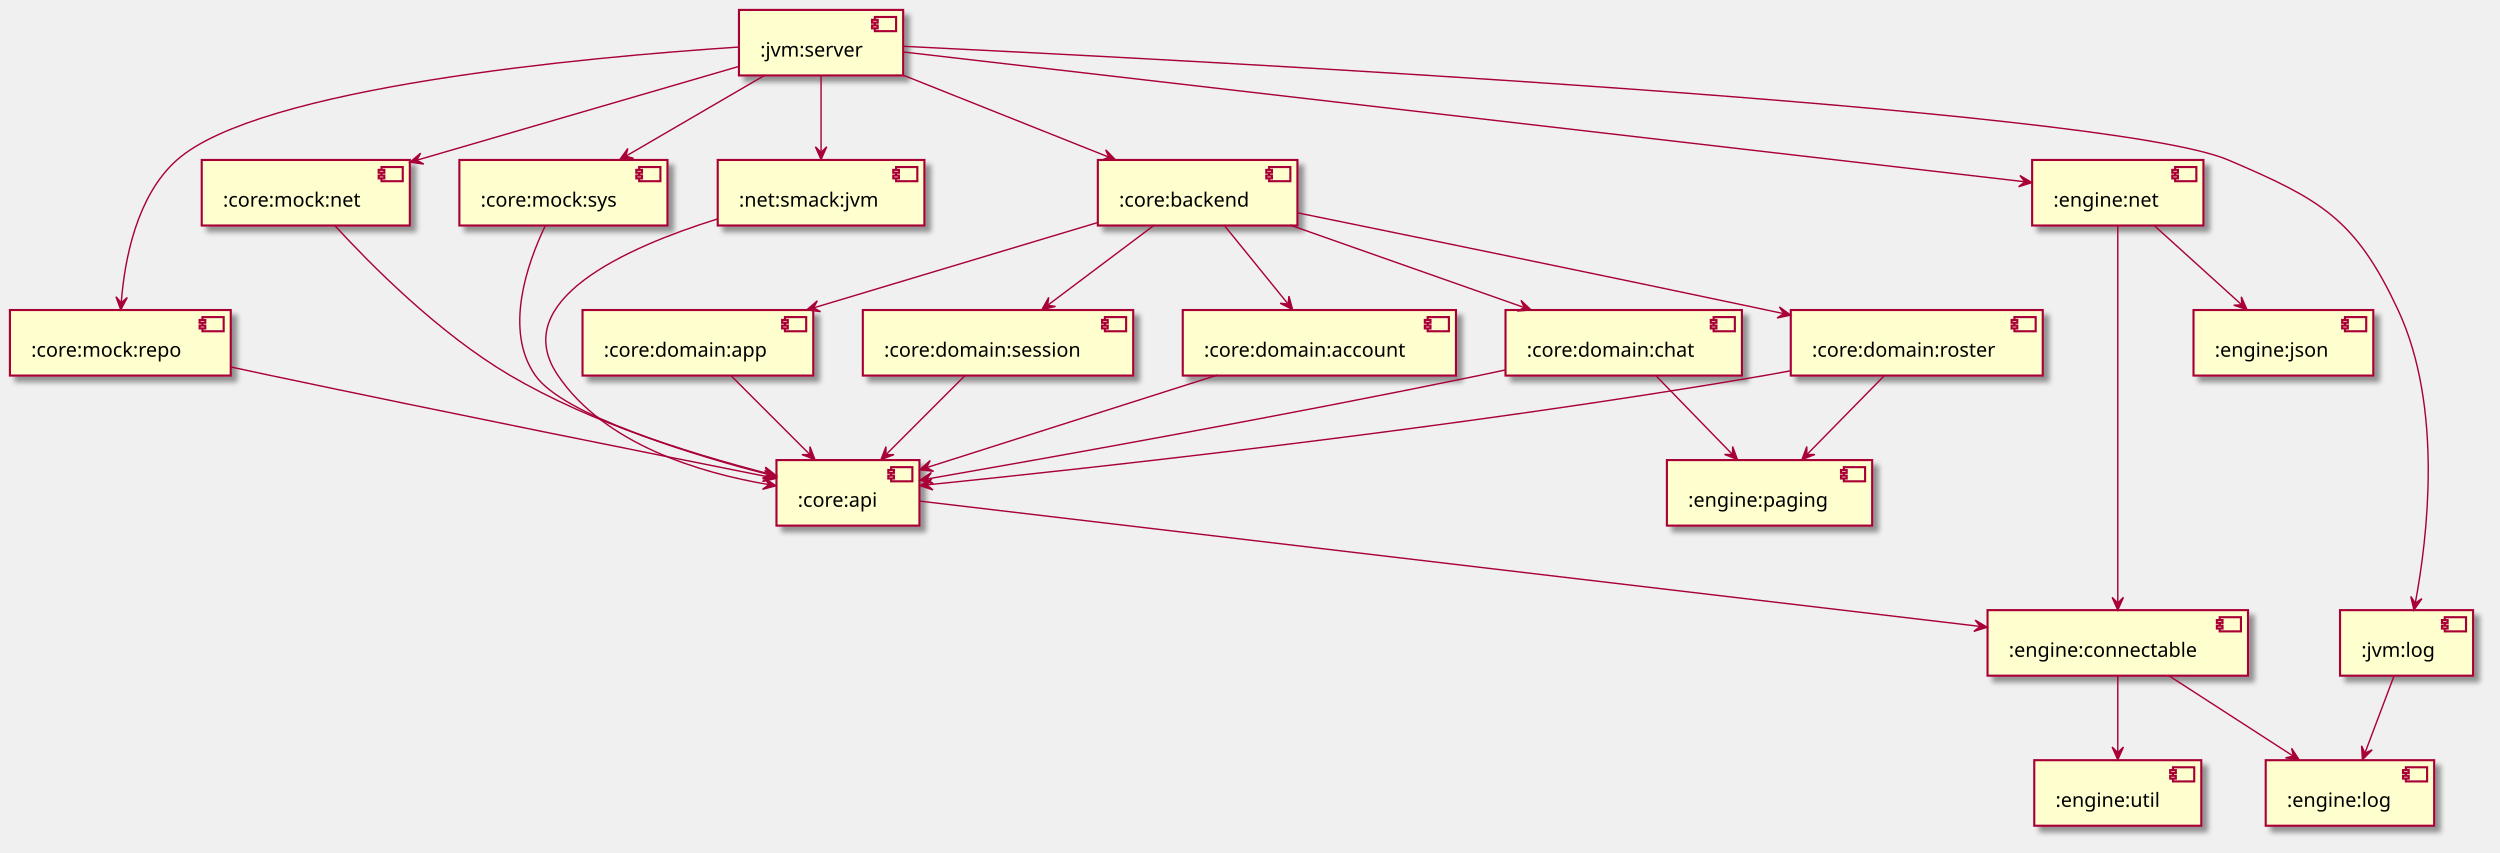
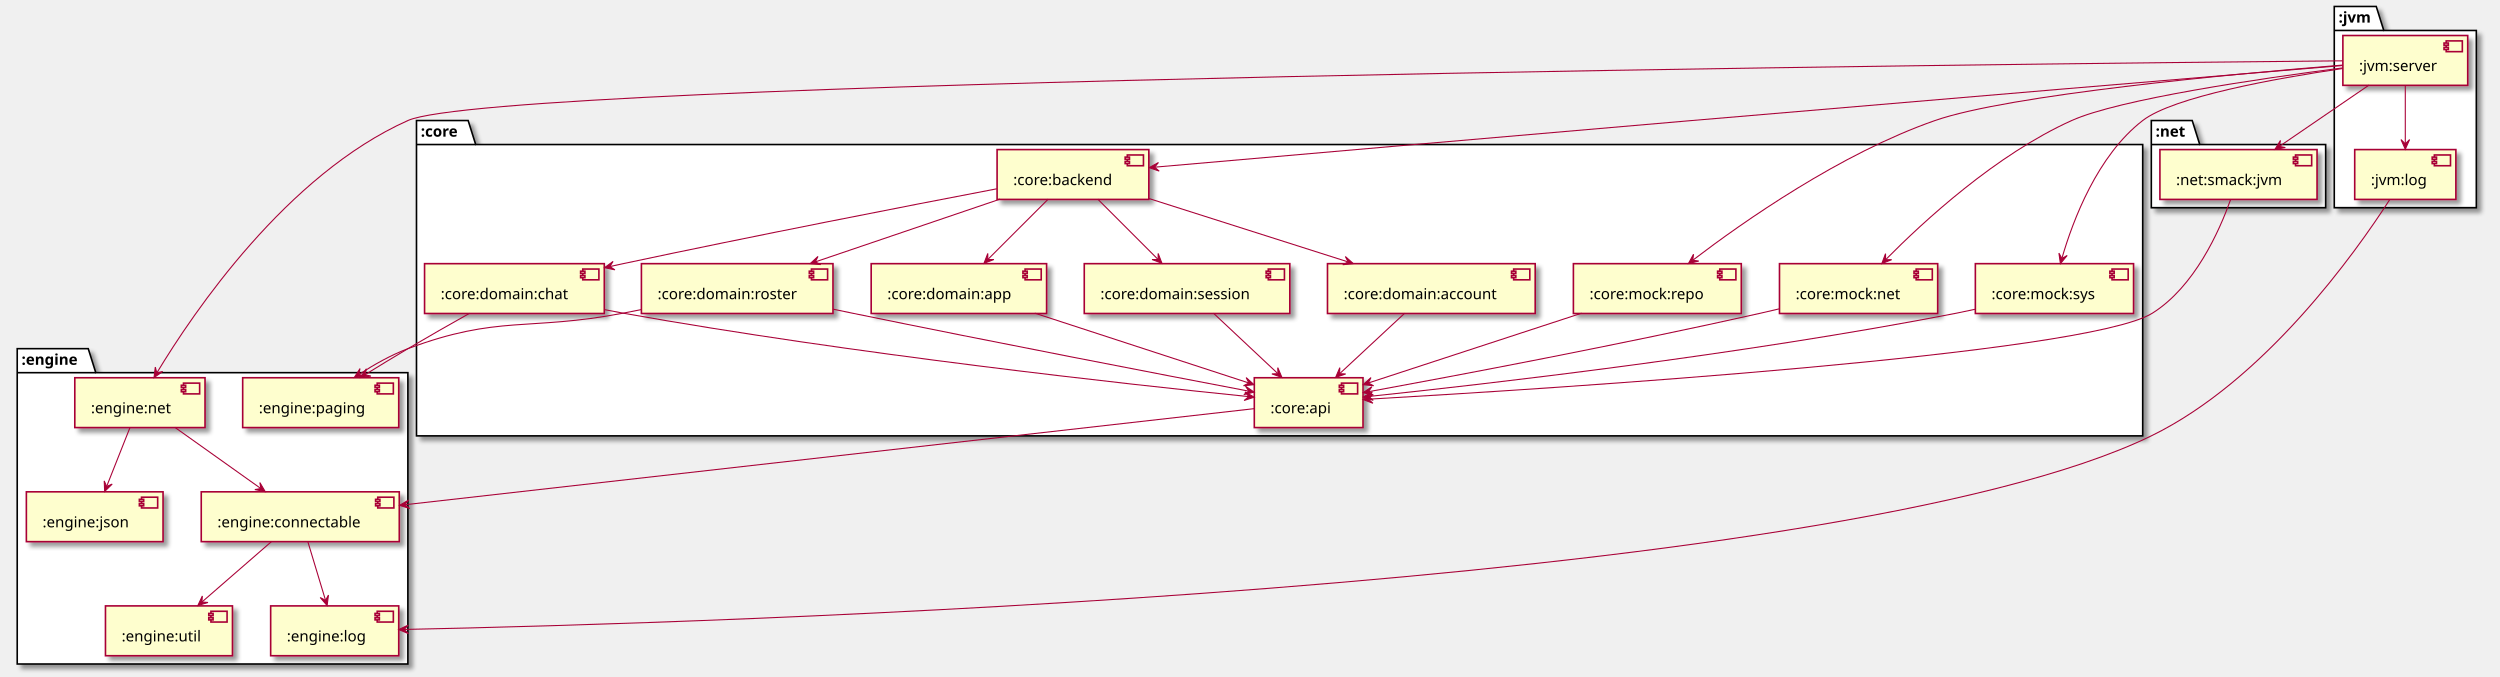
- <svg xmlns="http://www.w3.org/2000/svg" contentScriptType="application/ecmascript" contentStyleType="text/css" height="602px" preserveAspectRatio="none" style="width:1766px;height:602px;" version="1.1" viewBox="0 0 1766 602" width="1766px" zoomAndPan="magnify">
+ <svg xmlns="http://www.w3.org/2000/svg" contentScriptType="application/ecmascript" contentStyleType="text/css" height="629px" preserveAspectRatio="none" style="width:2323px;height:629px;" version="1.1" viewBox="0 0 2323 629" width="2323px" zoomAndPan="magnify">
  <defs>
-     <filter height="300%" id="f1m7m5unvkmcjv" width="300%" x="-1" y="-1">
+     <filter height="300%" id="f164h0m2wcrbel" width="300%" x="-1" y="-1">
      <feGaussianBlur result="blurOut" stdDeviation="2.0" />
      <feColorMatrix in="blurOut" result="blurOut2" type="matrix" values="0 0 0 0 0 0 0 0 0 0 0 0 0 0 0 0 0 0 .4 0" />
      <feOffset dx="4.0" dy="4.0" in="blurOut2" result="blurOut3" />
      <feBlend in="SourceGraphic" in2="blurOut3" mode="normal" />
    </filter>
  </defs>
  <g>
-     <rect fill="#FEFECE" filter="url(#f1m7m5unvkmcjv)" height="46.297" style="stroke: #A80036; stroke-width: 1.5;" width="156" x="7" y="219" />
-     <rect fill="#FEFECE" height="10" style="stroke: #A80036; stroke-width: 1.5;" width="15" x="143" y="224" />
-     <rect fill="#FEFECE" height="2" style="stroke: #A80036; stroke-width: 1.5;" width="4" x="141" y="226" />
-     <rect fill="#FEFECE" height="2" style="stroke: #A80036; stroke-width: 1.5;" width="4" x="141" y="230" />
-     <text fill="#000000" font-family="sans-serif" font-size="14" lengthAdjust="spacingAndGlyphs" textLength="116" x="22" y="251.995">:core:mock:repo</text>
-     <rect fill="#FEFECE" filter="url(#f1m7m5unvkmcjv)" height="46.297" style="stroke: #A80036; stroke-width: 1.5;" width="101" x="548.5" y="325" />
-     <rect fill="#FEFECE" height="10" style="stroke: #A80036; stroke-width: 1.5;" width="15" x="629.5" y="330" />
-     <rect fill="#FEFECE" height="2" style="stroke: #A80036; stroke-width: 1.5;" width="4" x="627.5" y="332" />
-     <rect fill="#FEFECE" height="2" style="stroke: #A80036; stroke-width: 1.5;" width="4" x="627.5" y="336" />
-     <text fill="#000000" font-family="sans-serif" font-size="14" lengthAdjust="spacingAndGlyphs" textLength="61" x="563.5" y="357.995">:core:api</text>
-     <rect fill="#FEFECE" filter="url(#f1m7m5unvkmcjv)" height="46.297" style="stroke: #A80036; stroke-width: 1.5;" width="147" x="142.5" y="113" />
-     <rect fill="#FEFECE" height="10" style="stroke: #A80036; stroke-width: 1.5;" width="15" x="269.5" y="118" />
-     <rect fill="#FEFECE" height="2" style="stroke: #A80036; stroke-width: 1.5;" width="4" x="267.5" y="120" />
-     <rect fill="#FEFECE" height="2" style="stroke: #A80036; stroke-width: 1.5;" width="4" x="267.5" y="124" />
-     <text fill="#000000" font-family="sans-serif" font-size="14" lengthAdjust="spacingAndGlyphs" textLength="107" x="157.5" y="145.995">:core:mock:net</text>
-     <rect fill="#FEFECE" filter="url(#f1m7m5unvkmcjv)" height="46.297" style="stroke: #A80036; stroke-width: 1.5;" width="147" x="324.5" y="113" />
-     <rect fill="#FEFECE" height="10" style="stroke: #A80036; stroke-width: 1.5;" width="15" x="451.5" y="118" />
-     <rect fill="#FEFECE" height="2" style="stroke: #A80036; stroke-width: 1.5;" width="4" x="449.5" y="120" />
-     <rect fill="#FEFECE" height="2" style="stroke: #A80036; stroke-width: 1.5;" width="4" x="449.5" y="124" />
-     <text fill="#000000" font-family="sans-serif" font-size="14" lengthAdjust="spacingAndGlyphs" textLength="107" x="339.5" y="145.995">:core:mock:sys</text>
-     <rect fill="#FEFECE" filter="url(#f1m7m5unvkmcjv)" height="46.297" style="stroke: #A80036; stroke-width: 1.5;" width="146" x="507" y="113" />
-     <rect fill="#FEFECE" height="10" style="stroke: #A80036; stroke-width: 1.5;" width="15" x="633" y="118" />
-     <rect fill="#FEFECE" height="2" style="stroke: #A80036; stroke-width: 1.5;" width="4" x="631" y="120" />
-     <rect fill="#FEFECE" height="2" style="stroke: #A80036; stroke-width: 1.5;" width="4" x="631" y="124" />
-     <text fill="#000000" font-family="sans-serif" font-size="14" lengthAdjust="spacingAndGlyphs" textLength="106" x="522" y="145.995">:net:smack:jvm</text>
-     <rect fill="#FEFECE" filter="url(#f1m7m5unvkmcjv)" height="46.297" style="stroke: #A80036; stroke-width: 1.5;" width="141" x="775.5" y="113" />
-     <rect fill="#FEFECE" height="10" style="stroke: #A80036; stroke-width: 1.5;" width="15" x="896.5" y="118" />
-     <rect fill="#FEFECE" height="2" style="stroke: #A80036; stroke-width: 1.5;" width="4" x="894.5" y="120" />
-     <rect fill="#FEFECE" height="2" style="stroke: #A80036; stroke-width: 1.5;" width="4" x="894.5" y="124" />
-     <text fill="#000000" font-family="sans-serif" font-size="14" lengthAdjust="spacingAndGlyphs" textLength="101" x="790.5" y="145.995">:core:backend</text>
-     <rect fill="#FEFECE" filter="url(#f1m7m5unvkmcjv)" height="46.297" style="stroke: #A80036; stroke-width: 1.5;" width="163" x="411.5" y="219" />
-     <rect fill="#FEFECE" height="10" style="stroke: #A80036; stroke-width: 1.5;" width="15" x="554.5" y="224" />
-     <rect fill="#FEFECE" height="2" style="stroke: #A80036; stroke-width: 1.5;" width="4" x="552.5" y="226" />
-     <rect fill="#FEFECE" height="2" style="stroke: #A80036; stroke-width: 1.5;" width="4" x="552.5" y="230" />
-     <text fill="#000000" font-family="sans-serif" font-size="14" lengthAdjust="spacingAndGlyphs" textLength="123" x="426.5" y="251.995">:core:domain:app</text>
-     <rect fill="#FEFECE" filter="url(#f1m7m5unvkmcjv)" height="46.297" style="stroke: #A80036; stroke-width: 1.5;" width="191" x="609.5" y="219" />
-     <rect fill="#FEFECE" height="10" style="stroke: #A80036; stroke-width: 1.5;" width="15" x="780.5" y="224" />
-     <rect fill="#FEFECE" height="2" style="stroke: #A80036; stroke-width: 1.5;" width="4" x="778.5" y="226" />
-     <rect fill="#FEFECE" height="2" style="stroke: #A80036; stroke-width: 1.5;" width="4" x="778.5" y="230" />
-     <text fill="#000000" font-family="sans-serif" font-size="14" lengthAdjust="spacingAndGlyphs" textLength="151" x="624.5" y="251.995">:core:domain:session</text>
-     <rect fill="#FEFECE" filter="url(#f1m7m5unvkmcjv)" height="46.297" style="stroke: #A80036; stroke-width: 1.5;" width="193" x="835.5" y="219" />
-     <rect fill="#FEFECE" height="10" style="stroke: #A80036; stroke-width: 1.5;" width="15" x="1008.5" y="224" />
-     <rect fill="#FEFECE" height="2" style="stroke: #A80036; stroke-width: 1.5;" width="4" x="1006.5" y="226" />
-     <rect fill="#FEFECE" height="2" style="stroke: #A80036; stroke-width: 1.5;" width="4" x="1006.5" y="230" />
-     <text fill="#000000" font-family="sans-serif" font-size="14" lengthAdjust="spacingAndGlyphs" textLength="153" x="850.5" y="251.995">:core:domain:account</text>
-     <rect fill="#FEFECE" filter="url(#f1m7m5unvkmcjv)" height="46.297" style="stroke: #A80036; stroke-width: 1.5;" width="167" x="1063.5" y="219" />
-     <rect fill="#FEFECE" height="10" style="stroke: #A80036; stroke-width: 1.5;" width="15" x="1210.5" y="224" />
-     <rect fill="#FEFECE" height="2" style="stroke: #A80036; stroke-width: 1.5;" width="4" x="1208.5" y="226" />
-     <rect fill="#FEFECE" height="2" style="stroke: #A80036; stroke-width: 1.5;" width="4" x="1208.5" y="230" />
-     <text fill="#000000" font-family="sans-serif" font-size="14" lengthAdjust="spacingAndGlyphs" textLength="127" x="1078.5" y="251.995">:core:domain:chat</text>
-     <rect fill="#FEFECE" filter="url(#f1m7m5unvkmcjv)" height="46.297" style="stroke: #A80036; stroke-width: 1.5;" width="178" x="1265" y="219" />
-     <rect fill="#FEFECE" height="10" style="stroke: #A80036; stroke-width: 1.5;" width="15" x="1423" y="224" />
-     <rect fill="#FEFECE" height="2" style="stroke: #A80036; stroke-width: 1.5;" width="4" x="1421" y="226" />
-     <rect fill="#FEFECE" height="2" style="stroke: #A80036; stroke-width: 1.5;" width="4" x="1421" y="230" />
-     <text fill="#000000" font-family="sans-serif" font-size="14" lengthAdjust="spacingAndGlyphs" textLength="138" x="1280" y="251.995">:core:domain:roster</text>
-     <rect fill="#FEFECE" filter="url(#f1m7m5unvkmcjv)" height="46.297" style="stroke: #A80036; stroke-width: 1.5;" width="121" x="1435.5" y="113" />
-     <rect fill="#FEFECE" height="10" style="stroke: #A80036; stroke-width: 1.5;" width="15" x="1536.5" y="118" />
-     <rect fill="#FEFECE" height="2" style="stroke: #A80036; stroke-width: 1.5;" width="4" x="1534.5" y="120" />
-     <rect fill="#FEFECE" height="2" style="stroke: #A80036; stroke-width: 1.5;" width="4" x="1534.5" y="124" />
-     <text fill="#000000" font-family="sans-serif" font-size="14" lengthAdjust="spacingAndGlyphs" textLength="81" x="1450.5" y="145.995">:engine:net</text>
-     <rect fill="#FEFECE" filter="url(#f1m7m5unvkmcjv)" height="46.297" style="stroke: #A80036; stroke-width: 1.5;" width="184" x="1404" y="431" />
-     <rect fill="#FEFECE" height="10" style="stroke: #A80036; stroke-width: 1.5;" width="15" x="1568" y="436" />
-     <rect fill="#FEFECE" height="2" style="stroke: #A80036; stroke-width: 1.5;" width="4" x="1566" y="438" />
-     <rect fill="#FEFECE" height="2" style="stroke: #A80036; stroke-width: 1.5;" width="4" x="1566" y="442" />
-     <text fill="#000000" font-family="sans-serif" font-size="14" lengthAdjust="spacingAndGlyphs" textLength="144" x="1419" y="463.995">:engine:connectable</text>
-     <rect fill="#FEFECE" filter="url(#f1m7m5unvkmcjv)" height="46.297" style="stroke: #A80036; stroke-width: 1.5;" width="127" x="1549.5" y="219" />
-     <rect fill="#FEFECE" height="10" style="stroke: #A80036; stroke-width: 1.5;" width="15" x="1656.5" y="224" />
-     <rect fill="#FEFECE" height="2" style="stroke: #A80036; stroke-width: 1.5;" width="4" x="1654.5" y="226" />
-     <rect fill="#FEFECE" height="2" style="stroke: #A80036; stroke-width: 1.5;" width="4" x="1654.5" y="230" />
-     <text fill="#000000" font-family="sans-serif" font-size="14" lengthAdjust="spacingAndGlyphs" textLength="87" x="1564.5" y="251.995">:engine:json</text>
-     <rect fill="#FEFECE" filter="url(#f1m7m5unvkmcjv)" height="46.297" style="stroke: #A80036; stroke-width: 1.5;" width="94" x="1653" y="431" />
-     <rect fill="#FEFECE" height="10" style="stroke: #A80036; stroke-width: 1.5;" width="15" x="1727" y="436" />
-     <rect fill="#FEFECE" height="2" style="stroke: #A80036; stroke-width: 1.5;" width="4" x="1725" y="438" />
-     <rect fill="#FEFECE" height="2" style="stroke: #A80036; stroke-width: 1.5;" width="4" x="1725" y="442" />
-     <text fill="#000000" font-family="sans-serif" font-size="14" lengthAdjust="spacingAndGlyphs" textLength="54" x="1668" y="463.995">:jvm:log</text>
-     <rect fill="#FEFECE" filter="url(#f1m7m5unvkmcjv)" height="46.297" style="stroke: #A80036; stroke-width: 1.5;" width="119" x="1600.5" y="537" />
-     <rect fill="#FEFECE" height="10" style="stroke: #A80036; stroke-width: 1.5;" width="15" x="1699.5" y="542" />
-     <rect fill="#FEFECE" height="2" style="stroke: #A80036; stroke-width: 1.5;" width="4" x="1697.5" y="544" />
-     <rect fill="#FEFECE" height="2" style="stroke: #A80036; stroke-width: 1.5;" width="4" x="1697.5" y="548" />
-     <text fill="#000000" font-family="sans-serif" font-size="14" lengthAdjust="spacingAndGlyphs" textLength="79" x="1615.5" y="569.995">:engine:log</text>
-     <rect fill="#FEFECE" filter="url(#f1m7m5unvkmcjv)" height="46.297" style="stroke: #A80036; stroke-width: 1.5;" width="118" x="1437" y="537" />
-     <rect fill="#FEFECE" height="10" style="stroke: #A80036; stroke-width: 1.5;" width="15" x="1535" y="542" />
-     <rect fill="#FEFECE" height="2" style="stroke: #A80036; stroke-width: 1.5;" width="4" x="1533" y="544" />
-     <rect fill="#FEFECE" height="2" style="stroke: #A80036; stroke-width: 1.5;" width="4" x="1533" y="548" />
-     <text fill="#000000" font-family="sans-serif" font-size="14" lengthAdjust="spacingAndGlyphs" textLength="78" x="1452" y="569.995">:engine:util</text>
-     <rect fill="#FEFECE" filter="url(#f1m7m5unvkmcjv)" height="46.297" style="stroke: #A80036; stroke-width: 1.5;" width="145" x="1177.5" y="325" />
-     <rect fill="#FEFECE" height="10" style="stroke: #A80036; stroke-width: 1.5;" width="15" x="1302.5" y="330" />
-     <rect fill="#FEFECE" height="2" style="stroke: #A80036; stroke-width: 1.5;" width="4" x="1300.5" y="332" />
-     <rect fill="#FEFECE" height="2" style="stroke: #A80036; stroke-width: 1.5;" width="4" x="1300.5" y="336" />
-     <text fill="#000000" font-family="sans-serif" font-size="14" lengthAdjust="spacingAndGlyphs" textLength="105" x="1192.5" y="357.995">:engine:paging</text>
-     <rect fill="#FEFECE" filter="url(#f1m7m5unvkmcjv)" height="46.297" style="stroke: #A80036; stroke-width: 1.5;" width="116" x="522" y="7" />
-     <rect fill="#FEFECE" height="10" style="stroke: #A80036; stroke-width: 1.5;" width="15" x="618" y="12" />
-     <rect fill="#FEFECE" height="2" style="stroke: #A80036; stroke-width: 1.5;" width="4" x="616" y="14" />
-     <rect fill="#FEFECE" height="2" style="stroke: #A80036; stroke-width: 1.5;" width="4" x="616" y="18" />
-     <text fill="#000000" font-family="sans-serif" font-size="14" lengthAdjust="spacingAndGlyphs" textLength="76" x="537" y="39.995">:jvm:server</text>
-     <path d="M163.237,259.277 C172.257,261.228 181.327,263.17 190,265 C316.081,291.6 464.374,321.299 543.169,336.954 " fill="none" id=":core:mock:repo-&gt;:core:api" style="stroke: #A80036; stroke-width: 1.0;" />
-     <polygon fill="#A80036" points="548.257,337.964,540.209,332.287,543.353,336.99,538.65,340.134,548.257,337.964" style="stroke: #A80036; stroke-width: 1.0;" />
-     <path d="M236.271,159.087 C262.353,187.537 310.259,235.697 360,265 C418.358,299.38 493.13,322.457 543.366,335.374 " fill="none" id=":core:mock:net-&gt;:core:api" style="stroke: #A80036; stroke-width: 1.0;" />
-     <polygon fill="#A80036" points="548.453,336.669,540.718,330.572,543.608,335.435,538.745,338.325,548.453,336.669" style="stroke: #A80036; stroke-width: 1.0;" />
-     <path d="M385.318,159.17 C372.08,186.834 356.063,233.328 378,265 C397.379,292.978 484.628,319.588 543.529,334.829 " fill="none" id=":core:mock:sys-&gt;:core:api" style="stroke: #A80036; stroke-width: 1.0;" />
-     <polygon fill="#A80036" points="548.428,336.087,540.706,329.974,543.585,334.843,538.716,337.722,548.428,336.087" style="stroke: #A80036; stroke-width: 1.0;" />
-     <path d="M506.942,154.626 C440.811,175.271 358.749,212.697 394,265 C427.025,314 494.426,334.082 542.939,342.306 " fill="none" id=":net:smack:jvm-&gt;:core:api" style="stroke: #A80036; stroke-width: 1.0;" />
-     <polygon fill="#A80036" points="548.164,343.159,539.926,337.762,543.229,342.353,538.637,345.657,548.164,343.159" style="stroke: #A80036; stroke-width: 1.0;" />
-     <path d="M775.414,157.196 C717.585,174.561 635.684,199.154 574.962,217.388 " fill="none" id=":core:backend-&gt;:core:domain:app" style="stroke: #A80036; stroke-width: 1.0;" />
-     <polygon fill="#A80036" points="569.892,218.911,579.663,220.153,574.681,217.472,577.362,212.491,569.892,218.911" style="stroke: #A80036; stroke-width: 1.0;" />
-     <path d="M815.405,159 C793.293,175.624 763.371,198.118 740.256,215.496 " fill="none" id=":core:backend-&gt;:core:domain:session" style="stroke: #A80036; stroke-width: 1.0;" />
-     <polygon fill="#A80036" points="736.022,218.678,745.62,216.468,740.019,215.674,740.812,210.073,736.022,218.678" style="stroke: #A80036; stroke-width: 1.0;" />
-     <path d="M864.661,159 C877.868,175.279 895.642,197.187 909.614,214.408 " fill="none" id=":core:backend-&gt;:core:domain:account" style="stroke: #A80036; stroke-width: 1.0;" />
-     <polygon fill="#A80036" points="913.079,218.678,910.514,209.169,909.928,214.796,904.302,214.21,913.079,218.678" style="stroke: #A80036; stroke-width: 1.0;" />
-     <path d="M911.312,159 C960.139,176.195 1026.802,199.671 1076.773,217.269 " fill="none" id=":core:backend-&gt;:core:domain:chat" style="stroke: #A80036; stroke-width: 1.0;" />
-     <polygon fill="#A80036" points="1081.556,218.953,1074.395,212.191,1076.84,217.292,1071.738,219.737,1081.556,218.953" style="stroke: #A80036; stroke-width: 1.0;" />
-     <path d="M916.847,150.403 C997.191,166.789 1132.093,194.46 1248,219 C1251.886,219.823 1255.851,220.666 1259.856,221.521 " fill="none" id=":core:backend-&gt;:core:domain:roster" style="stroke: #A80036; stroke-width: 1.0;" />
-     <polygon fill="#A80036" points="1264.948,222.609,1256.983,216.816,1260.058,221.564,1255.311,224.639,1264.948,222.609" style="stroke: #A80036; stroke-width: 1.0;" />
-     <path d="M1496,159.126 C1496,216.262 1496,363.938 1496,425.939 " fill="none" id=":engine:net-&gt;:engine:connectable" style="stroke: #A80036; stroke-width: 1.0;" />
-     <polygon fill="#A80036" points="1496,430.961,1500,421.961,1496,425.961,1492,421.961,1496,430.961" style="stroke: #A80036; stroke-width: 1.0;" />
-     <path d="M1521.387,159 C1539.659,175.555 1564.358,197.931 1583.506,215.279 " fill="none" id=":engine:net-&gt;:engine:json" style="stroke: #A80036; stroke-width: 1.0;" />
-     <polygon fill="#A80036" points="1587.258,218.678,1583.274,209.671,1583.553,215.321,1577.903,215.6,1587.258,218.678" style="stroke: #A80036; stroke-width: 1.0;" />
-     <path d="M1691.321,477 C1685.23,493.141 1677.051,514.816 1670.578,531.969 " fill="none" id=":jvm:log-&gt;:engine:log" style="stroke: #A80036; stroke-width: 1.0;" />
-     <polygon fill="#A80036" points="1668.801,536.678,1675.721,529.67,1670.566,532,1668.236,526.846,1668.801,536.678" style="stroke: #A80036; stroke-width: 1.0;" />
-     <path d="M649.797,354.003 C794.168,371.063 1208.692,420.048 1398.716,442.504 " fill="none" id=":core:api-&gt;:engine:connectable" style="stroke: #A80036; stroke-width: 1.0;" />
-     <polygon fill="#A80036" points="1403.718,443.095,1395.249,438.066,1398.752,442.508,1394.31,446.011,1403.718,443.095" style="stroke: #A80036; stroke-width: 1.0;" />
-     <path d="M1496,477 C1496,493.003 1496,514.446 1496,531.528 " fill="none" id=":engine:connectable-&gt;:engine:util" style="stroke: #A80036; stroke-width: 1.0;" />
-     <polygon fill="#A80036" points="1496,536.678,1500,527.678,1496,531.678,1492,527.678,1496,536.678" style="stroke: #A80036; stroke-width: 1.0;" />
-     <path d="M1531.586,477 C1557.608,493.82 1592.928,516.649 1619.94,534.107 " fill="none" id=":engine:connectable-&gt;:engine:log" style="stroke: #A80036; stroke-width: 1.0;" />
-     <polygon fill="#A80036" points="1624.201,536.862,1618.814,528.617,1620.002,534.148,1614.471,535.336,1624.201,536.862" style="stroke: #A80036; stroke-width: 1.0;" />
-     <path d="M516,265 C532.417,281.417 554.559,303.559 571.844,320.844 " fill="none" id=":core:domain:app-&gt;:core:api" style="stroke: #A80036; stroke-width: 1.0;" />
-     <polygon fill="#A80036" points="575.678,324.678,572.143,315.486,572.143,321.143,566.486,321.143,575.678,324.678" style="stroke: #A80036; stroke-width: 1.0;" />
-     <path d="M682,265 C665.583,281.417 643.441,303.559 626.156,320.844 " fill="none" id=":core:domain:session-&gt;:core:api" style="stroke: #A80036; stroke-width: 1.0;" />
-     <polygon fill="#A80036" points="622.322,324.678,631.514,321.143,625.857,321.143,625.857,315.486,622.322,324.678" style="stroke: #A80036; stroke-width: 1.0;" />
-     <path d="M859.744,265 C798.191,284.594 711.014,312.344 654.736,330.258 " fill="none" id=":core:domain:account-&gt;:core:api" style="stroke: #A80036; stroke-width: 1.0;" />
-     <polygon fill="#A80036" points="649.727,331.853,659.516,332.934,654.491,330.336,657.09,325.311,649.727,331.853" style="stroke: #A80036; stroke-width: 1.0;" />
-     <path d="M1169.35,265 C1185.301,281.417 1206.817,303.559 1223.613,320.844 " fill="none" id=":core:domain:chat-&gt;:engine:paging" style="stroke: #A80036; stroke-width: 1.0;" />
-     <polygon fill="#A80036" points="1227.339,324.678,1223.935,315.436,1223.854,321.092,1218.198,321.011,1227.339,324.678" style="stroke: #A80036; stroke-width: 1.0;" />
-     <path d="M1063.284,261.337 C1057.441,262.603 1051.636,263.836 1046,265 C905.602,294.008 739.414,323.635 654.706,338.4 " fill="none" id=":core:domain:chat-&gt;:core:api" style="stroke: #A80036; stroke-width: 1.0;" />
-     <polygon fill="#A80036" points="649.742,339.265,659.295,341.661,654.668,338.407,657.922,333.78,649.742,339.265" style="stroke: #A80036; stroke-width: 1.0;" />
-     <path d="M1331.434,265 C1315.327,281.417 1293.603,303.559 1276.643,320.844 " fill="none" id=":core:domain:roster-&gt;:engine:paging" style="stroke: #A80036; stroke-width: 1.0;" />
-     <polygon fill="#A80036" points="1272.882,324.678,1282.04,321.056,1276.383,321.109,1276.33,315.453,1272.882,324.678" style="stroke: #A80036; stroke-width: 1.0;" />
-     <path d="M1264.755,261.941 C1259.095,263.027 1253.475,264.058 1248,265 C1029.811,302.551 767.662,331.034 654.966,342.491 " fill="none" id=":core:domain:roster-&gt;:core:api" style="stroke: #A80036; stroke-width: 1.0;" />
-     <polygon fill="#A80036" points="649.713,343.024,659.071,346.095,654.687,342.519,658.263,338.136,649.713,343.024" style="stroke: #A80036; stroke-width: 1.0;" />
-     <path d="M521.854,33.239 C412.743,40.472 183.059,61.533 125,113 C96.341,138.405 87.969,183.904 85.664,213.515 " fill="none" id=":jvm:server-&gt;:core:mock:repo" style="stroke: #A80036; stroke-width: 1.0;" />
-     <polygon fill="#A80036" points="85.3,218.851,89.903,210.144,85.64,213.863,81.921,209.6,85.3,218.851" style="stroke: #A80036; stroke-width: 1.0;" />
-     <path d="M521.921,46.913 C460.373,64.837 362.817,93.246 294.461,113.151 " fill="none" id=":jvm:server-&gt;:core:mock:net" style="stroke: #A80036; stroke-width: 1.0;" />
-     <polygon fill="#A80036" points="289.591,114.57,299.35,115.894,294.391,113.172,297.113,108.213,289.591,114.57" style="stroke: #A80036; stroke-width: 1.0;" />
-     <path d="M540.509,53 C511.512,69.889 472.111,92.837 442.087,110.323 " fill="none" id=":jvm:server-&gt;:core:mock:sys" style="stroke: #A80036; stroke-width: 1.0;" />
-     <polygon fill="#A80036" points="437.728,112.862,447.518,111.789,442.049,110.345,443.492,104.876,437.728,112.862" style="stroke: #A80036; stroke-width: 1.0;" />
-     <path d="M580,53 C580,69.003 580,90.446 580,107.528 " fill="none" id=":jvm:server-&gt;:net:smack:jvm" style="stroke: #A80036; stroke-width: 1.0;" />
-     <polygon fill="#A80036" points="580,112.678,584,103.678,580,107.678,576,103.678,580,112.678" style="stroke: #A80036; stroke-width: 1.0;" />
-     <path d="M637.718,53 C680.619,70.096 739.102,93.402 783.177,110.965 " fill="none" id=":jvm:server-&gt;:core:backend" style="stroke: #A80036; stroke-width: 1.0;" />
-     <polygon fill="#A80036" points="787.936,112.862,781.056,105.814,783.291,111.011,778.095,113.246,787.936,112.862" style="stroke: #A80036; stroke-width: 1.0;" />
-     <path d="M638.344,36.752 C801.066,55.582 1259.173,108.594 1430.368,128.405 " fill="none" id=":jvm:server-&gt;:engine:net" style="stroke: #A80036; stroke-width: 1.0;" />
-     <polygon fill="#A80036" points="1435.348,128.981,1426.868,123.973,1430.381,128.406,1425.948,131.92,1435.348,128.981" style="stroke: #A80036; stroke-width: 1.0;" />
-     <path d="M638.225,32.724 C837.979,42.361 1487.895,76.248 1574,113 C1639.449,140.935 1663.922,154.508 1694,219 C1725.974,287.558 1714.792,380.035 1706.186,425.853 " fill="none" id=":jvm:server-&gt;:jvm:log" style="stroke: #A80036; stroke-width: 1.0;" />
-     <polygon fill="#A80036" points="1705.205,430.938,1710.837,422.859,1706.152,426.029,1702.982,421.344,1705.205,430.938" style="stroke: #A80036; stroke-width: 1.0;" />
+     <polygon fill="#FFFFFF" filter="url(#f164h0m2wcrbel)" points="387,112,435,112,442,134.297,1991,134.297,1991,405,387,405,387,112" style="stroke: #000000; stroke-width: 1.5;" />
+     <line style="stroke: #000000; stroke-width: 1.5;" x1="387" x2="442" y1="134.297" y2="134.297" />
+     <text fill="#000000" font-family="sans-serif" font-size="14" font-weight="bold" lengthAdjust="spacingAndGlyphs" textLength="42" x="391" y="126.995">:core</text>
+     <polygon fill="#FFFFFF" filter="url(#f164h0m2wcrbel)" points="1999,112,2037,112,2044,134.297,2161,134.297,2161,193,1999,193,1999,112" style="stroke: #000000; stroke-width: 1.5;" />
+     <line style="stroke: #000000; stroke-width: 1.5;" x1="1999" x2="2044" y1="134.297" y2="134.297" />
+     <text fill="#000000" font-family="sans-serif" font-size="14" font-weight="bold" lengthAdjust="spacingAndGlyphs" textLength="32" x="2003" y="126.995">:net</text>
+     <polygon fill="#FFFFFF" filter="url(#f164h0m2wcrbel)" points="16,324,82,324,89,346.297,379,346.297,379,617,16,617,16,324" style="stroke: #000000; stroke-width: 1.5;" />
+     <line style="stroke: #000000; stroke-width: 1.5;" x1="16" x2="89" y1="346.297" y2="346.297" />
+     <text fill="#000000" font-family="sans-serif" font-size="14" font-weight="bold" lengthAdjust="spacingAndGlyphs" textLength="60" x="20" y="338.995">:engine</text>
+     <polygon fill="#FFFFFF" filter="url(#f164h0m2wcrbel)" points="2169,6,2208,6,2215,28.297,2301,28.297,2301,193,2169,193,2169,6" style="stroke: #000000; stroke-width: 1.5;" />
+     <line style="stroke: #000000; stroke-width: 1.5;" x1="2169" x2="2215" y1="28.297" y2="28.297" />
+     <text fill="#000000" font-family="sans-serif" font-size="14" font-weight="bold" lengthAdjust="spacingAndGlyphs" textLength="33" x="2173" y="20.995">:jvm</text>
+     <rect fill="#FEFECE" filter="url(#f164h0m2wcrbel)" height="46.297" style="stroke: #A80036; stroke-width: 1.5;" width="156" x="1462" y="245" />
+     <rect fill="#FEFECE" height="10" style="stroke: #A80036; stroke-width: 1.5;" width="15" x="1598" y="250" />
+     <rect fill="#FEFECE" height="2" style="stroke: #A80036; stroke-width: 1.5;" width="4" x="1596" y="252" />
+     <rect fill="#FEFECE" height="2" style="stroke: #A80036; stroke-width: 1.5;" width="4" x="1596" y="256" />
+     <text fill="#000000" font-family="sans-serif" font-size="14" lengthAdjust="spacingAndGlyphs" textLength="116" x="1477" y="277.995">:core:mock:repo</text>
+     <rect fill="#FEFECE" filter="url(#f164h0m2wcrbel)" height="46.297" style="stroke: #A80036; stroke-width: 1.5;" width="147" x="1653.5" y="245" />
+     <rect fill="#FEFECE" height="10" style="stroke: #A80036; stroke-width: 1.5;" width="15" x="1780.5" y="250" />
+     <rect fill="#FEFECE" height="2" style="stroke: #A80036; stroke-width: 1.5;" width="4" x="1778.5" y="252" />
+     <rect fill="#FEFECE" height="2" style="stroke: #A80036; stroke-width: 1.5;" width="4" x="1778.5" y="256" />
+     <text fill="#000000" font-family="sans-serif" font-size="14" lengthAdjust="spacingAndGlyphs" textLength="107" x="1668.5" y="277.995">:core:mock:net</text>
+     <rect fill="#FEFECE" filter="url(#f164h0m2wcrbel)" height="46.297" style="stroke: #A80036; stroke-width: 1.5;" width="147" x="1835.5" y="245" />
+     <rect fill="#FEFECE" height="10" style="stroke: #A80036; stroke-width: 1.5;" width="15" x="1962.5" y="250" />
+     <rect fill="#FEFECE" height="2" style="stroke: #A80036; stroke-width: 1.5;" width="4" x="1960.5" y="252" />
+     <rect fill="#FEFECE" height="2" style="stroke: #A80036; stroke-width: 1.5;" width="4" x="1960.5" y="256" />
+     <text fill="#000000" font-family="sans-serif" font-size="14" lengthAdjust="spacingAndGlyphs" textLength="107" x="1850.5" y="277.995">:core:mock:sys</text>
+     <rect fill="#FEFECE" filter="url(#f164h0m2wcrbel)" height="46.297" style="stroke: #A80036; stroke-width: 1.5;" width="141" x="926.5" y="139" />
+     <rect fill="#FEFECE" height="10" style="stroke: #A80036; stroke-width: 1.5;" width="15" x="1047.5" y="144" />
+     <rect fill="#FEFECE" height="2" style="stroke: #A80036; stroke-width: 1.5;" width="4" x="1045.5" y="146" />
+     <rect fill="#FEFECE" height="2" style="stroke: #A80036; stroke-width: 1.5;" width="4" x="1045.5" y="150" />
+     <text fill="#000000" font-family="sans-serif" font-size="14" lengthAdjust="spacingAndGlyphs" textLength="101" x="941.5" y="171.995">:core:backend</text>
+     <rect fill="#FEFECE" filter="url(#f164h0m2wcrbel)" height="46.297" style="stroke: #A80036; stroke-width: 1.5;" width="101" x="1165.5" y="351" />
+     <rect fill="#FEFECE" height="10" style="stroke: #A80036; stroke-width: 1.5;" width="15" x="1246.5" y="356" />
+     <rect fill="#FEFECE" height="2" style="stroke: #A80036; stroke-width: 1.5;" width="4" x="1244.5" y="358" />
+     <rect fill="#FEFECE" height="2" style="stroke: #A80036; stroke-width: 1.5;" width="4" x="1244.5" y="362" />
+     <text fill="#000000" font-family="sans-serif" font-size="14" lengthAdjust="spacingAndGlyphs" textLength="61" x="1180.5" y="383.995">:core:api</text>
+     <rect fill="#FEFECE" filter="url(#f164h0m2wcrbel)" height="46.297" style="stroke: #A80036; stroke-width: 1.5;" width="163" x="809.5" y="245" />
+     <rect fill="#FEFECE" height="10" style="stroke: #A80036; stroke-width: 1.5;" width="15" x="952.5" y="250" />
+     <rect fill="#FEFECE" height="2" style="stroke: #A80036; stroke-width: 1.5;" width="4" x="950.5" y="252" />
+     <rect fill="#FEFECE" height="2" style="stroke: #A80036; stroke-width: 1.5;" width="4" x="950.5" y="256" />
+     <text fill="#000000" font-family="sans-serif" font-size="14" lengthAdjust="spacingAndGlyphs" textLength="123" x="824.5" y="277.995">:core:domain:app</text>
+     <rect fill="#FEFECE" filter="url(#f164h0m2wcrbel)" height="46.297" style="stroke: #A80036; stroke-width: 1.5;" width="191" x="1007.5" y="245" />
+     <rect fill="#FEFECE" height="10" style="stroke: #A80036; stroke-width: 1.5;" width="15" x="1178.5" y="250" />
+     <rect fill="#FEFECE" height="2" style="stroke: #A80036; stroke-width: 1.5;" width="4" x="1176.5" y="252" />
+     <rect fill="#FEFECE" height="2" style="stroke: #A80036; stroke-width: 1.5;" width="4" x="1176.5" y="256" />
+     <text fill="#000000" font-family="sans-serif" font-size="14" lengthAdjust="spacingAndGlyphs" textLength="151" x="1022.5" y="277.995">:core:domain:session</text>
+     <rect fill="#FEFECE" filter="url(#f164h0m2wcrbel)" height="46.297" style="stroke: #A80036; stroke-width: 1.5;" width="193" x="1233.5" y="245" />
+     <rect fill="#FEFECE" height="10" style="stroke: #A80036; stroke-width: 1.5;" width="15" x="1406.5" y="250" />
+     <rect fill="#FEFECE" height="2" style="stroke: #A80036; stroke-width: 1.5;" width="4" x="1404.5" y="252" />
+     <rect fill="#FEFECE" height="2" style="stroke: #A80036; stroke-width: 1.5;" width="4" x="1404.5" y="256" />
+     <text fill="#000000" font-family="sans-serif" font-size="14" lengthAdjust="spacingAndGlyphs" textLength="153" x="1248.5" y="277.995">:core:domain:account</text>
+     <rect fill="#FEFECE" filter="url(#f164h0m2wcrbel)" height="46.297" style="stroke: #A80036; stroke-width: 1.5;" width="167" x="394.5" y="245" />
+     <rect fill="#FEFECE" height="10" style="stroke: #A80036; stroke-width: 1.5;" width="15" x="541.5" y="250" />
+     <rect fill="#FEFECE" height="2" style="stroke: #A80036; stroke-width: 1.5;" width="4" x="539.5" y="252" />
+     <rect fill="#FEFECE" height="2" style="stroke: #A80036; stroke-width: 1.5;" width="4" x="539.5" y="256" />
+     <text fill="#000000" font-family="sans-serif" font-size="14" lengthAdjust="spacingAndGlyphs" textLength="127" x="409.5" y="277.995">:core:domain:chat</text>
+     <rect fill="#FEFECE" filter="url(#f164h0m2wcrbel)" height="46.297" style="stroke: #A80036; stroke-width: 1.5;" width="178" x="596" y="245" />
+     <rect fill="#FEFECE" height="10" style="stroke: #A80036; stroke-width: 1.5;" width="15" x="754" y="250" />
+     <rect fill="#FEFECE" height="2" style="stroke: #A80036; stroke-width: 1.5;" width="4" x="752" y="252" />
+     <rect fill="#FEFECE" height="2" style="stroke: #A80036; stroke-width: 1.5;" width="4" x="752" y="256" />
+     <text fill="#000000" font-family="sans-serif" font-size="14" lengthAdjust="spacingAndGlyphs" textLength="138" x="611" y="277.995">:core:domain:roster</text>
+     <rect fill="#FEFECE" filter="url(#f164h0m2wcrbel)" height="46.297" style="stroke: #A80036; stroke-width: 1.5;" width="146" x="2007" y="139" />
+     <rect fill="#FEFECE" height="10" style="stroke: #A80036; stroke-width: 1.5;" width="15" x="2133" y="144" />
+     <rect fill="#FEFECE" height="2" style="stroke: #A80036; stroke-width: 1.5;" width="4" x="2131" y="146" />
+     <rect fill="#FEFECE" height="2" style="stroke: #A80036; stroke-width: 1.5;" width="4" x="2131" y="150" />
+     <text fill="#000000" font-family="sans-serif" font-size="14" lengthAdjust="spacingAndGlyphs" textLength="106" x="2022" y="171.995">:net:smack:jvm</text>
+     <rect fill="#FEFECE" filter="url(#f164h0m2wcrbel)" height="46.297" style="stroke: #A80036; stroke-width: 1.5;" width="121" x="69.5" y="351" />
+     <rect fill="#FEFECE" height="10" style="stroke: #A80036; stroke-width: 1.5;" width="15" x="170.5" y="356" />
+     <rect fill="#FEFECE" height="2" style="stroke: #A80036; stroke-width: 1.5;" width="4" x="168.5" y="358" />
+     <rect fill="#FEFECE" height="2" style="stroke: #A80036; stroke-width: 1.5;" width="4" x="168.5" y="362" />
+     <text fill="#000000" font-family="sans-serif" font-size="14" lengthAdjust="spacingAndGlyphs" textLength="81" x="84.5" y="383.995">:engine:net</text>
+     <rect fill="#FEFECE" filter="url(#f164h0m2wcrbel)" height="46.297" style="stroke: #A80036; stroke-width: 1.5;" width="184" x="187" y="457" />
+     <rect fill="#FEFECE" height="10" style="stroke: #A80036; stroke-width: 1.5;" width="15" x="351" y="462" />
+     <rect fill="#FEFECE" height="2" style="stroke: #A80036; stroke-width: 1.5;" width="4" x="349" y="464" />
+     <rect fill="#FEFECE" height="2" style="stroke: #A80036; stroke-width: 1.5;" width="4" x="349" y="468" />
+     <text fill="#000000" font-family="sans-serif" font-size="14" lengthAdjust="spacingAndGlyphs" textLength="144" x="202" y="489.995">:engine:connectable</text>
+     <rect fill="#FEFECE" filter="url(#f164h0m2wcrbel)" height="46.297" style="stroke: #A80036; stroke-width: 1.5;" width="118" x="98" y="563" />
+     <rect fill="#FEFECE" height="10" style="stroke: #A80036; stroke-width: 1.5;" width="15" x="196" y="568" />
+     <rect fill="#FEFECE" height="2" style="stroke: #A80036; stroke-width: 1.5;" width="4" x="194" y="570" />
+     <rect fill="#FEFECE" height="2" style="stroke: #A80036; stroke-width: 1.5;" width="4" x="194" y="574" />
+     <text fill="#000000" font-family="sans-serif" font-size="14" lengthAdjust="spacingAndGlyphs" textLength="78" x="113" y="595.995">:engine:util</text>
+     <rect fill="#FEFECE" filter="url(#f164h0m2wcrbel)" height="46.297" style="stroke: #A80036; stroke-width: 1.5;" width="119" x="251.5" y="563" />
+     <rect fill="#FEFECE" height="10" style="stroke: #A80036; stroke-width: 1.5;" width="15" x="350.5" y="568" />
+     <rect fill="#FEFECE" height="2" style="stroke: #A80036; stroke-width: 1.5;" width="4" x="348.5" y="570" />
+     <rect fill="#FEFECE" height="2" style="stroke: #A80036; stroke-width: 1.5;" width="4" x="348.5" y="574" />
+     <text fill="#000000" font-family="sans-serif" font-size="14" lengthAdjust="spacingAndGlyphs" textLength="79" x="266.5" y="595.995">:engine:log</text>
+     <rect fill="#FEFECE" filter="url(#f164h0m2wcrbel)" height="46.297" style="stroke: #A80036; stroke-width: 1.5;" width="145" x="225.5" y="351" />
+     <rect fill="#FEFECE" height="10" style="stroke: #A80036; stroke-width: 1.5;" width="15" x="350.5" y="356" />
+     <rect fill="#FEFECE" height="2" style="stroke: #A80036; stroke-width: 1.5;" width="4" x="348.5" y="358" />
+     <rect fill="#FEFECE" height="2" style="stroke: #A80036; stroke-width: 1.5;" width="4" x="348.5" y="362" />
+     <text fill="#000000" font-family="sans-serif" font-size="14" lengthAdjust="spacingAndGlyphs" textLength="105" x="240.5" y="383.995">:engine:paging</text>
+     <rect fill="#FEFECE" filter="url(#f164h0m2wcrbel)" height="46.297" style="stroke: #A80036; stroke-width: 1.5;" width="127" x="24.5" y="457" />
+     <rect fill="#FEFECE" height="10" style="stroke: #A80036; stroke-width: 1.5;" width="15" x="131.5" y="462" />
+     <rect fill="#FEFECE" height="2" style="stroke: #A80036; stroke-width: 1.5;" width="4" x="129.5" y="464" />
+     <rect fill="#FEFECE" height="2" style="stroke: #A80036; stroke-width: 1.5;" width="4" x="129.5" y="468" />
+     <text fill="#000000" font-family="sans-serif" font-size="14" lengthAdjust="spacingAndGlyphs" textLength="87" x="39.5" y="489.995">:engine:json</text>
+     <rect fill="#FEFECE" filter="url(#f164h0m2wcrbel)" height="46.297" style="stroke: #A80036; stroke-width: 1.5;" width="94" x="2188" y="139" />
+     <rect fill="#FEFECE" height="10" style="stroke: #A80036; stroke-width: 1.5;" width="15" x="2262" y="144" />
+     <rect fill="#FEFECE" height="2" style="stroke: #A80036; stroke-width: 1.5;" width="4" x="2260" y="146" />
+     <rect fill="#FEFECE" height="2" style="stroke: #A80036; stroke-width: 1.5;" width="4" x="2260" y="150" />
+     <text fill="#000000" font-family="sans-serif" font-size="14" lengthAdjust="spacingAndGlyphs" textLength="54" x="2203" y="171.995">:jvm:log</text>
+     <rect fill="#FEFECE" filter="url(#f164h0m2wcrbel)" height="46.297" style="stroke: #A80036; stroke-width: 1.5;" width="116" x="2177" y="33" />
+     <rect fill="#FEFECE" height="10" style="stroke: #A80036; stroke-width: 1.5;" width="15" x="2273" y="38" />
+     <rect fill="#FEFECE" height="2" style="stroke: #A80036; stroke-width: 1.5;" width="4" x="2271" y="40" />
+     <rect fill="#FEFECE" height="2" style="stroke: #A80036; stroke-width: 1.5;" width="4" x="2271" y="44" />
+     <text fill="#000000" font-family="sans-serif" font-size="14" lengthAdjust="spacingAndGlyphs" textLength="76" x="2192" y="65.995">:jvm:server</text>
+     <path d="M1469.697,291 C1410.259,310.446 1326.265,337.926 1271.474,355.851 " fill="none" id=":core:mock:repo-&gt;:core:api" style="stroke: #A80036; stroke-width: 1.0;" />
+     <polygon fill="#A80036" points="1266.594,357.447,1276.392,358.451,1271.347,355.893,1273.905,350.847,1266.594,357.447" style="stroke: #A80036; stroke-width: 1.0;" />
+     <path d="M1653.078,287.029 C1647.308,288.408 1641.564,289.748 1636,291 C1506.151,320.219 1352.459,349.171 1271.813,363.934 " fill="none" id=":core:mock:net-&gt;:core:api" style="stroke: #A80036; stroke-width: 1.0;" />
+     <polygon fill="#A80036" points="1266.607,364.886,1276.18,367.202,1271.526,363.987,1274.741,359.332,1266.607,364.886" style="stroke: #A80036; stroke-width: 1.0;" />
+     <path d="M1835.154,287.391 C1829.367,288.688 1823.598,289.91 1818,291 C1618.452,329.85 1378.236,357.24 1271.629,368.41 " fill="none" id=":core:mock:sys-&gt;:core:api" style="stroke: #A80036; stroke-width: 1.0;" />
+     <polygon fill="#A80036" points="1266.654,368.93,1276.021,371.973,1271.627,368.411,1275.19,364.017,1266.654,368.93" style="stroke: #A80036; stroke-width: 1.0;" />
+     <path d="M2072.772,185.207 C2062.101,215.202 2039.059,266.48 2000,291 C1938.54,329.582 1440.882,361.2 1271.902,370.915 " fill="none" id=":net:smack:jvm-&gt;:core:api" style="stroke: #A80036; stroke-width: 1.0;" />
+     <polygon fill="#A80036" points="1266.514,371.224,1275.728,374.702,1271.506,370.938,1275.27,366.715,1266.514,371.224" style="stroke: #A80036; stroke-width: 1.0;" />
+     <path d="M974,185 C957.583,201.417 935.441,223.559 918.156,240.844 " fill="none" id=":core:backend-&gt;:core:domain:app" style="stroke: #A80036; stroke-width: 1.0;" />
+     <polygon fill="#A80036" points="914.322,244.678,923.514,241.143,917.857,241.143,917.857,235.486,914.322,244.678" style="stroke: #A80036; stroke-width: 1.0;" />
+     <path d="M1020,185 C1036.417,201.417 1058.559,223.559 1075.844,240.844 " fill="none" id=":core:backend-&gt;:core:domain:session" style="stroke: #A80036; stroke-width: 1.0;" />
+     <polygon fill="#A80036" points="1079.678,244.678,1076.143,235.486,1076.143,241.143,1070.486,241.143,1079.678,244.678" style="stroke: #A80036; stroke-width: 1.0;" />
+     <path d="M1067.621,184.48 C1121.828,201.735 1196.602,225.537 1252.463,243.319 " fill="none" id=":core:backend-&gt;:core:domain:account" style="stroke: #A80036; stroke-width: 1.0;" />
+     <polygon fill="#A80036" points="1257.468,244.912,1250.105,238.37,1252.704,243.395,1247.679,245.993,1257.468,244.912" style="stroke: #A80036; stroke-width: 1.0;" />
+     <path d="M926.246,175.425 C843.018,191.362 700.748,219.055 579,245 C574.955,245.862 570.821,246.755 566.647,247.666 " fill="none" id=":core:backend-&gt;:core:domain:chat" style="stroke: #A80036; stroke-width: 1.0;" />
+     <polygon fill="#A80036" points="561.732,248.743,571.38,250.724,566.617,247.673,569.668,242.909,561.732,248.743" style="stroke: #A80036; stroke-width: 1.0;" />
+     <path d="M929.301,185 C878.69,202.195 809.591,225.671 757.793,243.269 " fill="none" id=":core:backend-&gt;:core:domain:roster" style="stroke: #A80036; stroke-width: 1.0;" />
+     <polygon fill="#A80036" points="752.836,244.953,762.644,245.845,757.57,243.345,760.071,238.27,752.836,244.953" style="stroke: #A80036; stroke-width: 1.0;" />
+     <path d="M162.331,397 C185.875,413.75 217.799,436.461 242.3,453.892 " fill="none" id=":engine:net-&gt;:engine:connectable" style="stroke: #A80036; stroke-width: 1.0;" />
+     <polygon fill="#A80036" points="246.475,456.862,241.46,448.385,242.401,453.963,236.823,454.904,246.475,456.862" style="stroke: #A80036; stroke-width: 1.0;" />
+     <path d="M120.887,397 C114.491,413.141 105.903,434.816 99.107,451.969 " fill="none" id=":engine:net-&gt;:engine:json" style="stroke: #A80036; stroke-width: 1.0;" />
+     <polygon fill="#A80036" points="97.241,456.678,104.275,449.785,99.083,452.03,96.838,446.838,97.241,456.678" style="stroke: #A80036; stroke-width: 1.0;" />
+     <path d="M2220.757,185.152 C2188.455,235.336 2104.205,353.736 1999,405 C1704.464,548.52 648.349,579.272 375.634,584.879 " fill="none" id=":jvm:log-&gt;:engine:log" style="stroke: #A80036; stroke-width: 1.0;" />
+     <polygon fill="#A80036" points="370.504,584.983,379.584,588.799,375.503,584.881,379.421,580.801,370.504,584.983" style="stroke: #A80036; stroke-width: 1.0;" />
+     <path d="M1165.291,379.737 C1015.641,396.666 574.028,446.624 376.461,468.974 " fill="none" id=":core:api-&gt;:engine:connectable" style="stroke: #A80036; stroke-width: 1.0;" />
+     <polygon fill="#A80036" points="371.263,469.562,380.656,472.525,376.232,469,379.757,464.576,371.263,469.562" style="stroke: #A80036; stroke-width: 1.0;" />
+     <path d="M252.528,503 C233.475,519.555 207.72,541.931 187.754,559.279 " fill="none" id=":engine:connectable-&gt;:engine:util" style="stroke: #A80036; stroke-width: 1.0;" />
+     <polygon fill="#A80036" points="183.842,562.678,193.259,559.795,187.616,559.399,188.012,553.756,183.842,562.678" style="stroke: #A80036; stroke-width: 1.0;" />
+     <path d="M285.943,503 C290.774,519.003 297.248,540.446 302.405,557.528 " fill="none" id=":engine:connectable-&gt;:engine:log" style="stroke: #A80036; stroke-width: 1.0;" />
+     <polygon fill="#A80036" points="303.959,562.678,305.188,552.906,302.514,557.892,297.529,555.219,303.959,562.678" style="stroke: #A80036; stroke-width: 1.0;" />
+     <path d="M961.52,291 C1021.142,310.446 1105.395,337.926 1160.355,355.851 " fill="none" id=":core:domain:app-&gt;:core:api" style="stroke: #A80036; stroke-width: 1.0;" />
+     <polygon fill="#A80036" points="1165.249,357.447,1157.933,350.854,1160.496,355.897,1155.453,358.46,1165.249,357.447" style="stroke: #A80036; stroke-width: 1.0;" />
+     <path d="M1127.519,291 C1145.02,307.417 1168.624,329.559 1187.051,346.844 " fill="none" id=":core:domain:session-&gt;:core:api" style="stroke: #A80036; stroke-width: 1.0;" />
+     <polygon fill="#A80036" points="1191.138,350.678,1187.311,341.604,1187.492,347.258,1181.838,347.438,1191.138,350.678" style="stroke: #A80036; stroke-width: 1.0;" />
+     <path d="M1305.264,291 C1287.608,307.417 1263.795,329.559 1245.205,346.844 " fill="none" id=":core:domain:account-&gt;:core:api" style="stroke: #A80036; stroke-width: 1.0;" />
+     <polygon fill="#A80036" points="1241.082,350.678,1250.396,347.479,1244.743,347.274,1244.949,341.62,1241.082,350.678" style="stroke: #A80036; stroke-width: 1.0;" />
+     <path d="M436.373,291.081 C418.606,301.052 397.698,312.946 379,324 C365.963,331.707 351.88,340.303 339.171,348.165 " fill="none" id=":core:domain:chat-&gt;:engine:paging" style="stroke: #A80036; stroke-width: 1.0;" />
+     <polygon fill="#A80036" points="334.917,350.8,344.674,349.461,339.168,348.167,340.461,342.66,334.917,350.8" style="stroke: #A80036; stroke-width: 1.0;" />
+     <path d="M561.648,287.688 C567.508,288.87 573.335,289.988 579,291 C792.443,329.121 1049.075,357.21 1160.199,368.519 " fill="none" id=":core:domain:chat-&gt;:core:api" style="stroke: #A80036; stroke-width: 1.0;" />
+     <polygon fill="#A80036" points="1165.38,369.045,1156.83,364.157,1160.405,368.54,1156.022,372.116,1165.38,369.045" style="stroke: #A80036; stroke-width: 1.0;" />
+     <path d="M595.713,287.708 C590.063,288.852 584.457,289.959 579,291 C490.507,307.89 463.37,292.409 379,324 C363.288,329.883 347.298,338.964 333.723,347.781 " fill="none" id=":core:domain:roster-&gt;:engine:paging" style="stroke: #A80036; stroke-width: 1.0;" />
+     <polygon fill="#A80036" points="329.216,350.755,338.931,349.136,333.389,348.001,334.524,342.459,329.216,350.755" style="stroke: #A80036; stroke-width: 1.0;" />
+     <path d="M774.012,287.264 C780.097,288.54 786.137,289.796 792,291 C923.751,318.053 1078.956,347.929 1160.12,363.401 " fill="none" id=":core:domain:roster-&gt;:core:api" style="stroke: #A80036; stroke-width: 1.0;" />
+     <polygon fill="#A80036" points="1165.358,364.399,1157.265,358.785,1160.446,363.463,1155.768,366.644,1165.358,364.399" style="stroke: #A80036; stroke-width: 1.0;" />
+     <path d="M2176.923,60.442 C2074.641,68.761 1866.7,88.035 1798,112 C1710.207,142.626 1620.027,205.863 1573.044,241.707 " fill="none" id=":jvm:server-&gt;:core:mock:repo" style="stroke: #A80036; stroke-width: 1.0;" />
+     <polygon fill="#A80036" points="1568.91,244.876,1578.486,242.576,1572.878,241.834,1573.62,236.226,1568.91,244.876" style="stroke: #A80036; stroke-width: 1.0;" />
+     <path d="M2176.939,63.073 C2100.062,73.021 1969.072,92.159 1925,112 C1854.734,143.633 1787.454,205.555 1752.296,241.132 " fill="none" id=":jvm:server-&gt;:core:mock:net" style="stroke: #A80036; stroke-width: 1.0;" />
+     <polygon fill="#A80036" points="1748.583,244.914,1757.743,241.295,1752.086,241.346,1752.035,235.69,1748.583,244.914" style="stroke: #A80036; stroke-width: 1.0;" />
+     <path d="M2176.895,63.653 C2114.259,72.876 2019.668,89.924 1991,112 C1948.948,144.383 1926.235,204.509 1915.961,239.91 " fill="none" id=":jvm:server-&gt;:core:mock:sys" style="stroke: #A80036; stroke-width: 1.0;" />
+     <polygon fill="#A80036" points="1914.534,244.948,1920.835,237.378,1915.897,240.137,1913.138,235.199,1914.534,244.948" style="stroke: #A80036; stroke-width: 1.0;" />
+     <path d="M2201.367,79 C2176.875,95.75 2143.666,118.461 2118.177,135.892 " fill="none" id=":jvm:server-&gt;:net:smack:jvm" style="stroke: #A80036; stroke-width: 1.0;" />
+     <polygon fill="#A80036" points="2113.834,138.862,2123.521,137.083,2117.961,136.039,2119.005,130.48,2113.834,138.862" style="stroke: #A80036; stroke-width: 1.0;" />
+     <path d="M2176.907,60.858 C2061.583,70.513 1795.566,92.838 1572,112 C1393.136,127.331 1183.008,145.692 1072.975,155.333 " fill="none" id=":jvm:server-&gt;:core:backend" style="stroke: #A80036; stroke-width: 1.0;" />
+     <polygon fill="#A80036" points="1067.812,155.786,1077.127,158.985,1072.793,155.349,1076.428,151.015,1067.812,155.786" style="stroke: #A80036; stroke-width: 1.0;" />
+     <path d="M2176.761,56.513 C1871.093,59.359 462.918,74.475 379,112 C266.449,162.33 179.991,289.732 145.87,346.257 " fill="none" id=":jvm:server-&gt;:engine:net" style="stroke: #A80036; stroke-width: 1.0;" />
+     <polygon fill="#A80036" points="143.117,350.852,151.174,345.187,145.687,346.563,144.311,341.076,143.117,350.852" style="stroke: #A80036; stroke-width: 1.0;" />
+     <path d="M2235,79 C2235,95.003 2235,116.446 2235,133.528 " fill="none" id=":jvm:server-&gt;:jvm:log" style="stroke: #A80036; stroke-width: 1.0;" />
+     <polygon fill="#A80036" points="2235,138.678,2239,129.678,2235,133.678,2231,129.678,2235,138.678" style="stroke: #A80036; stroke-width: 1.0;" />
  </g>
</svg>
